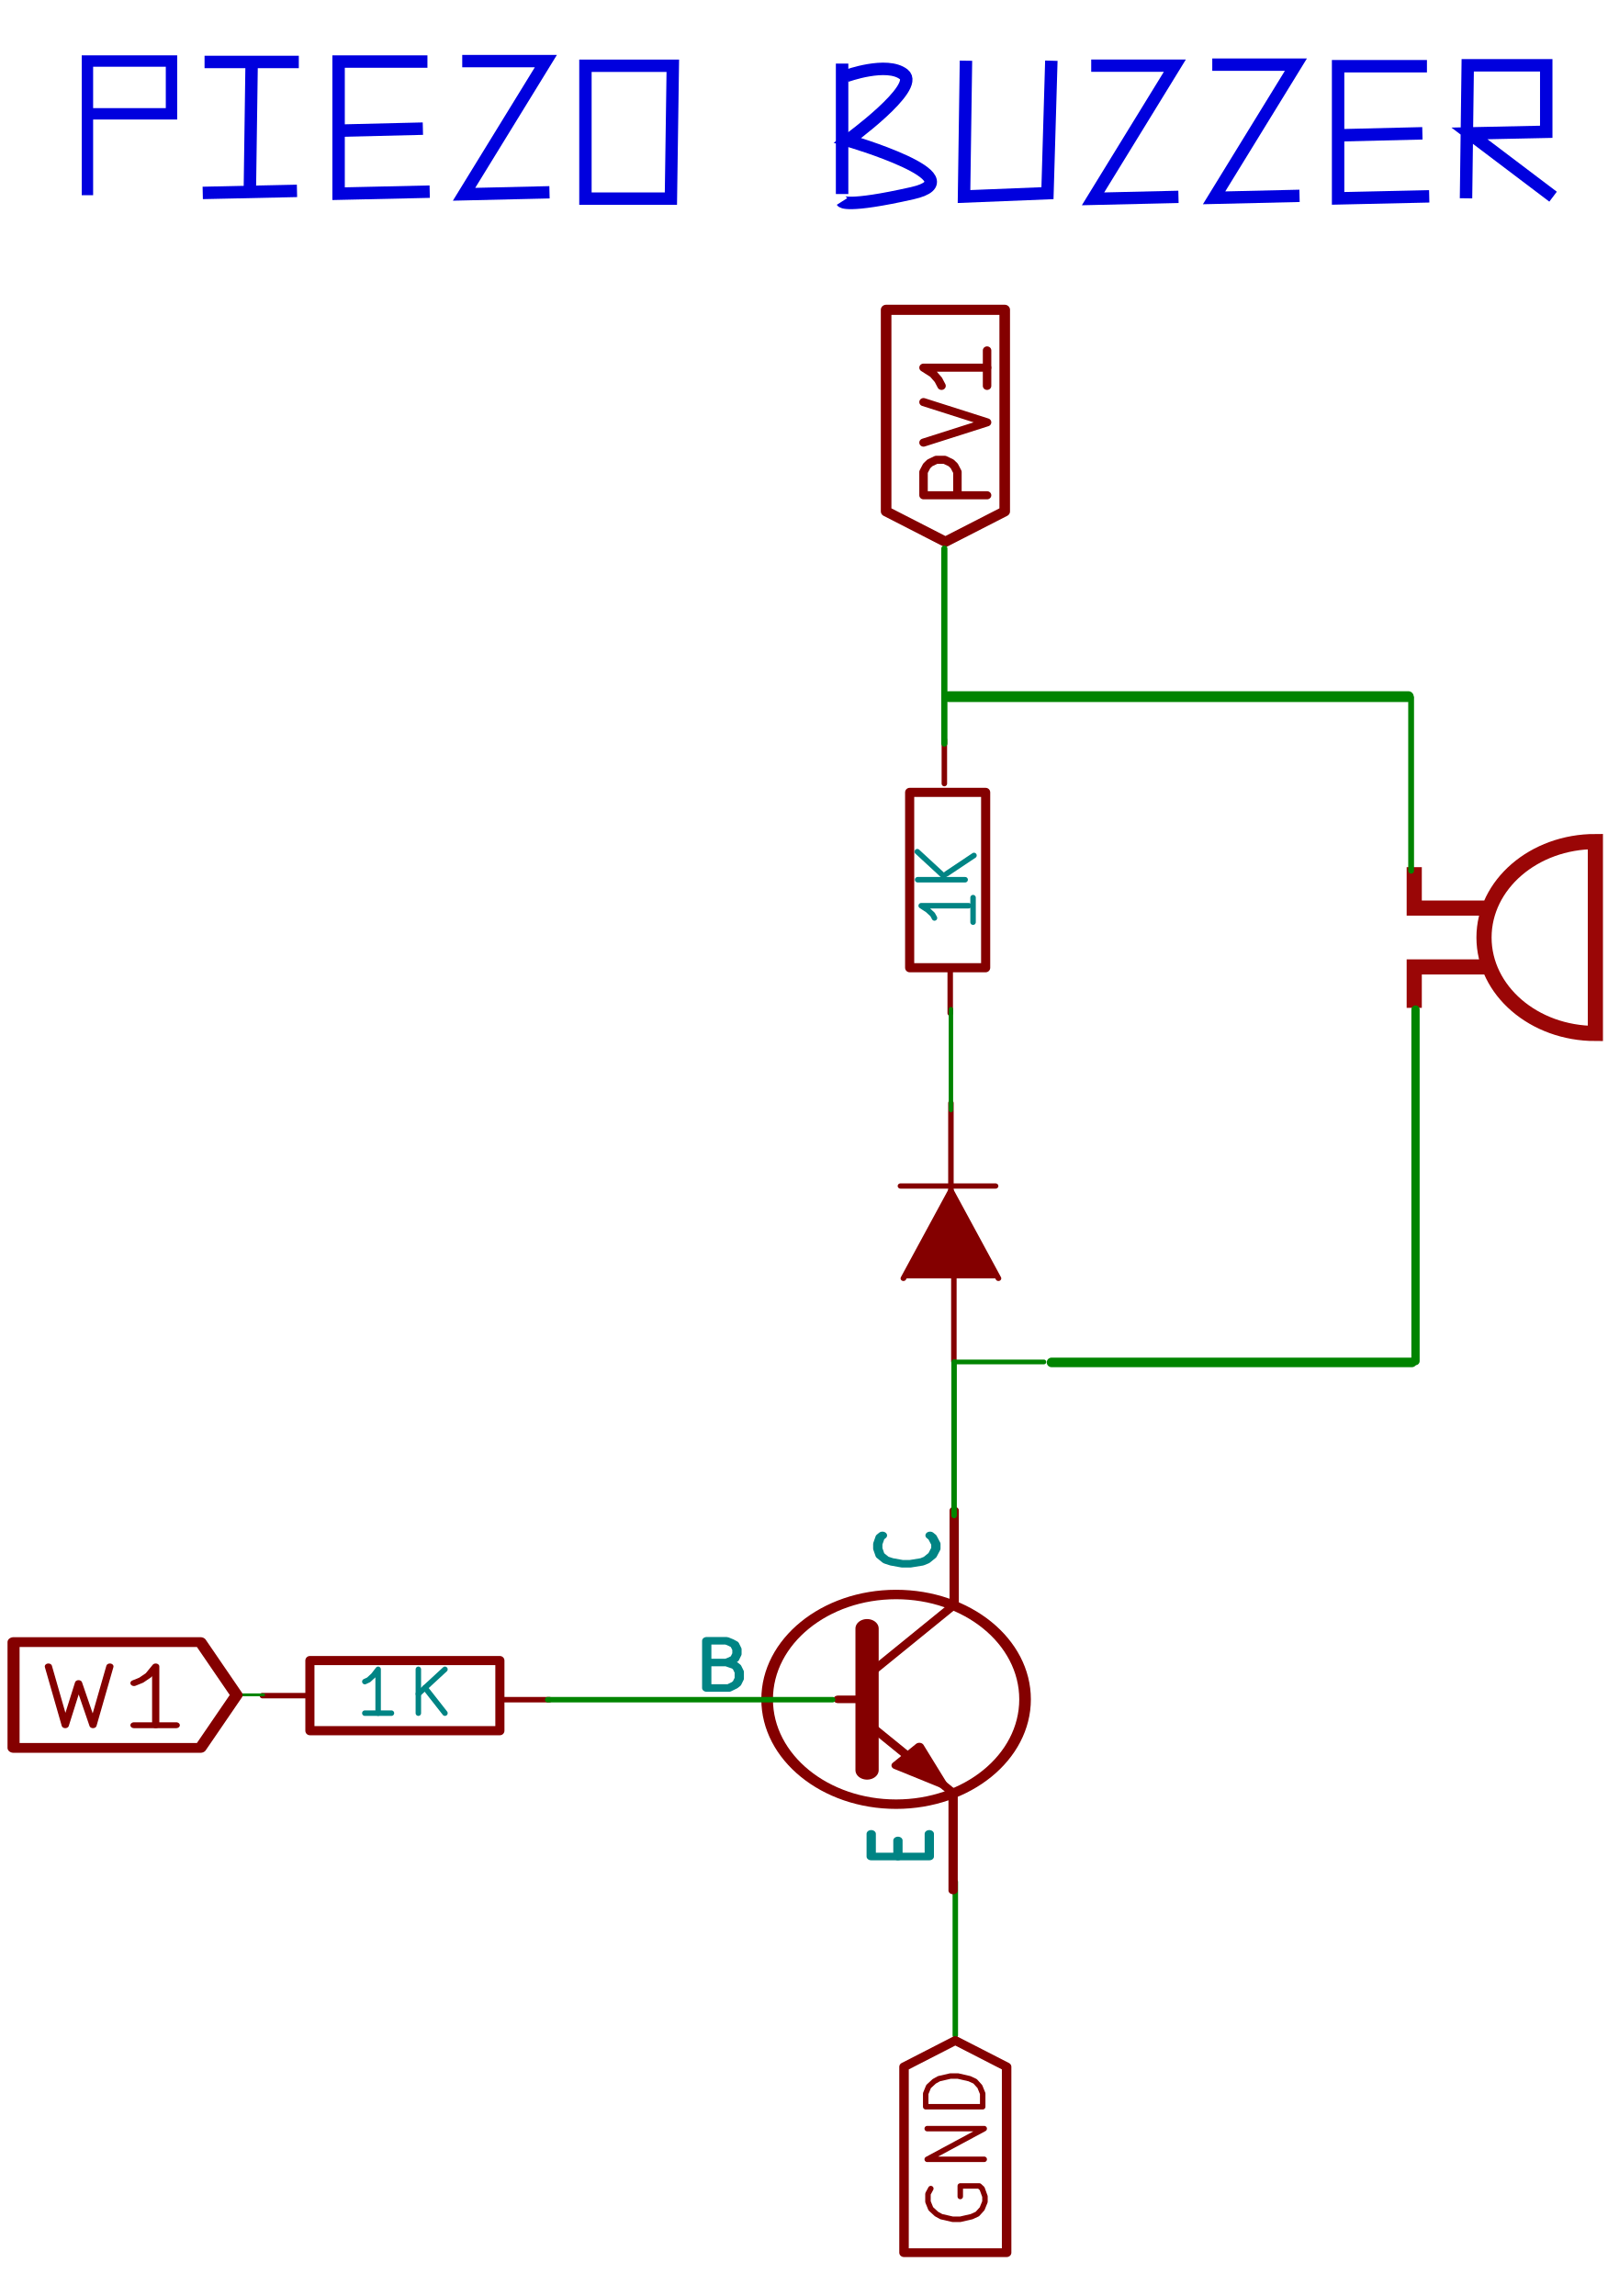
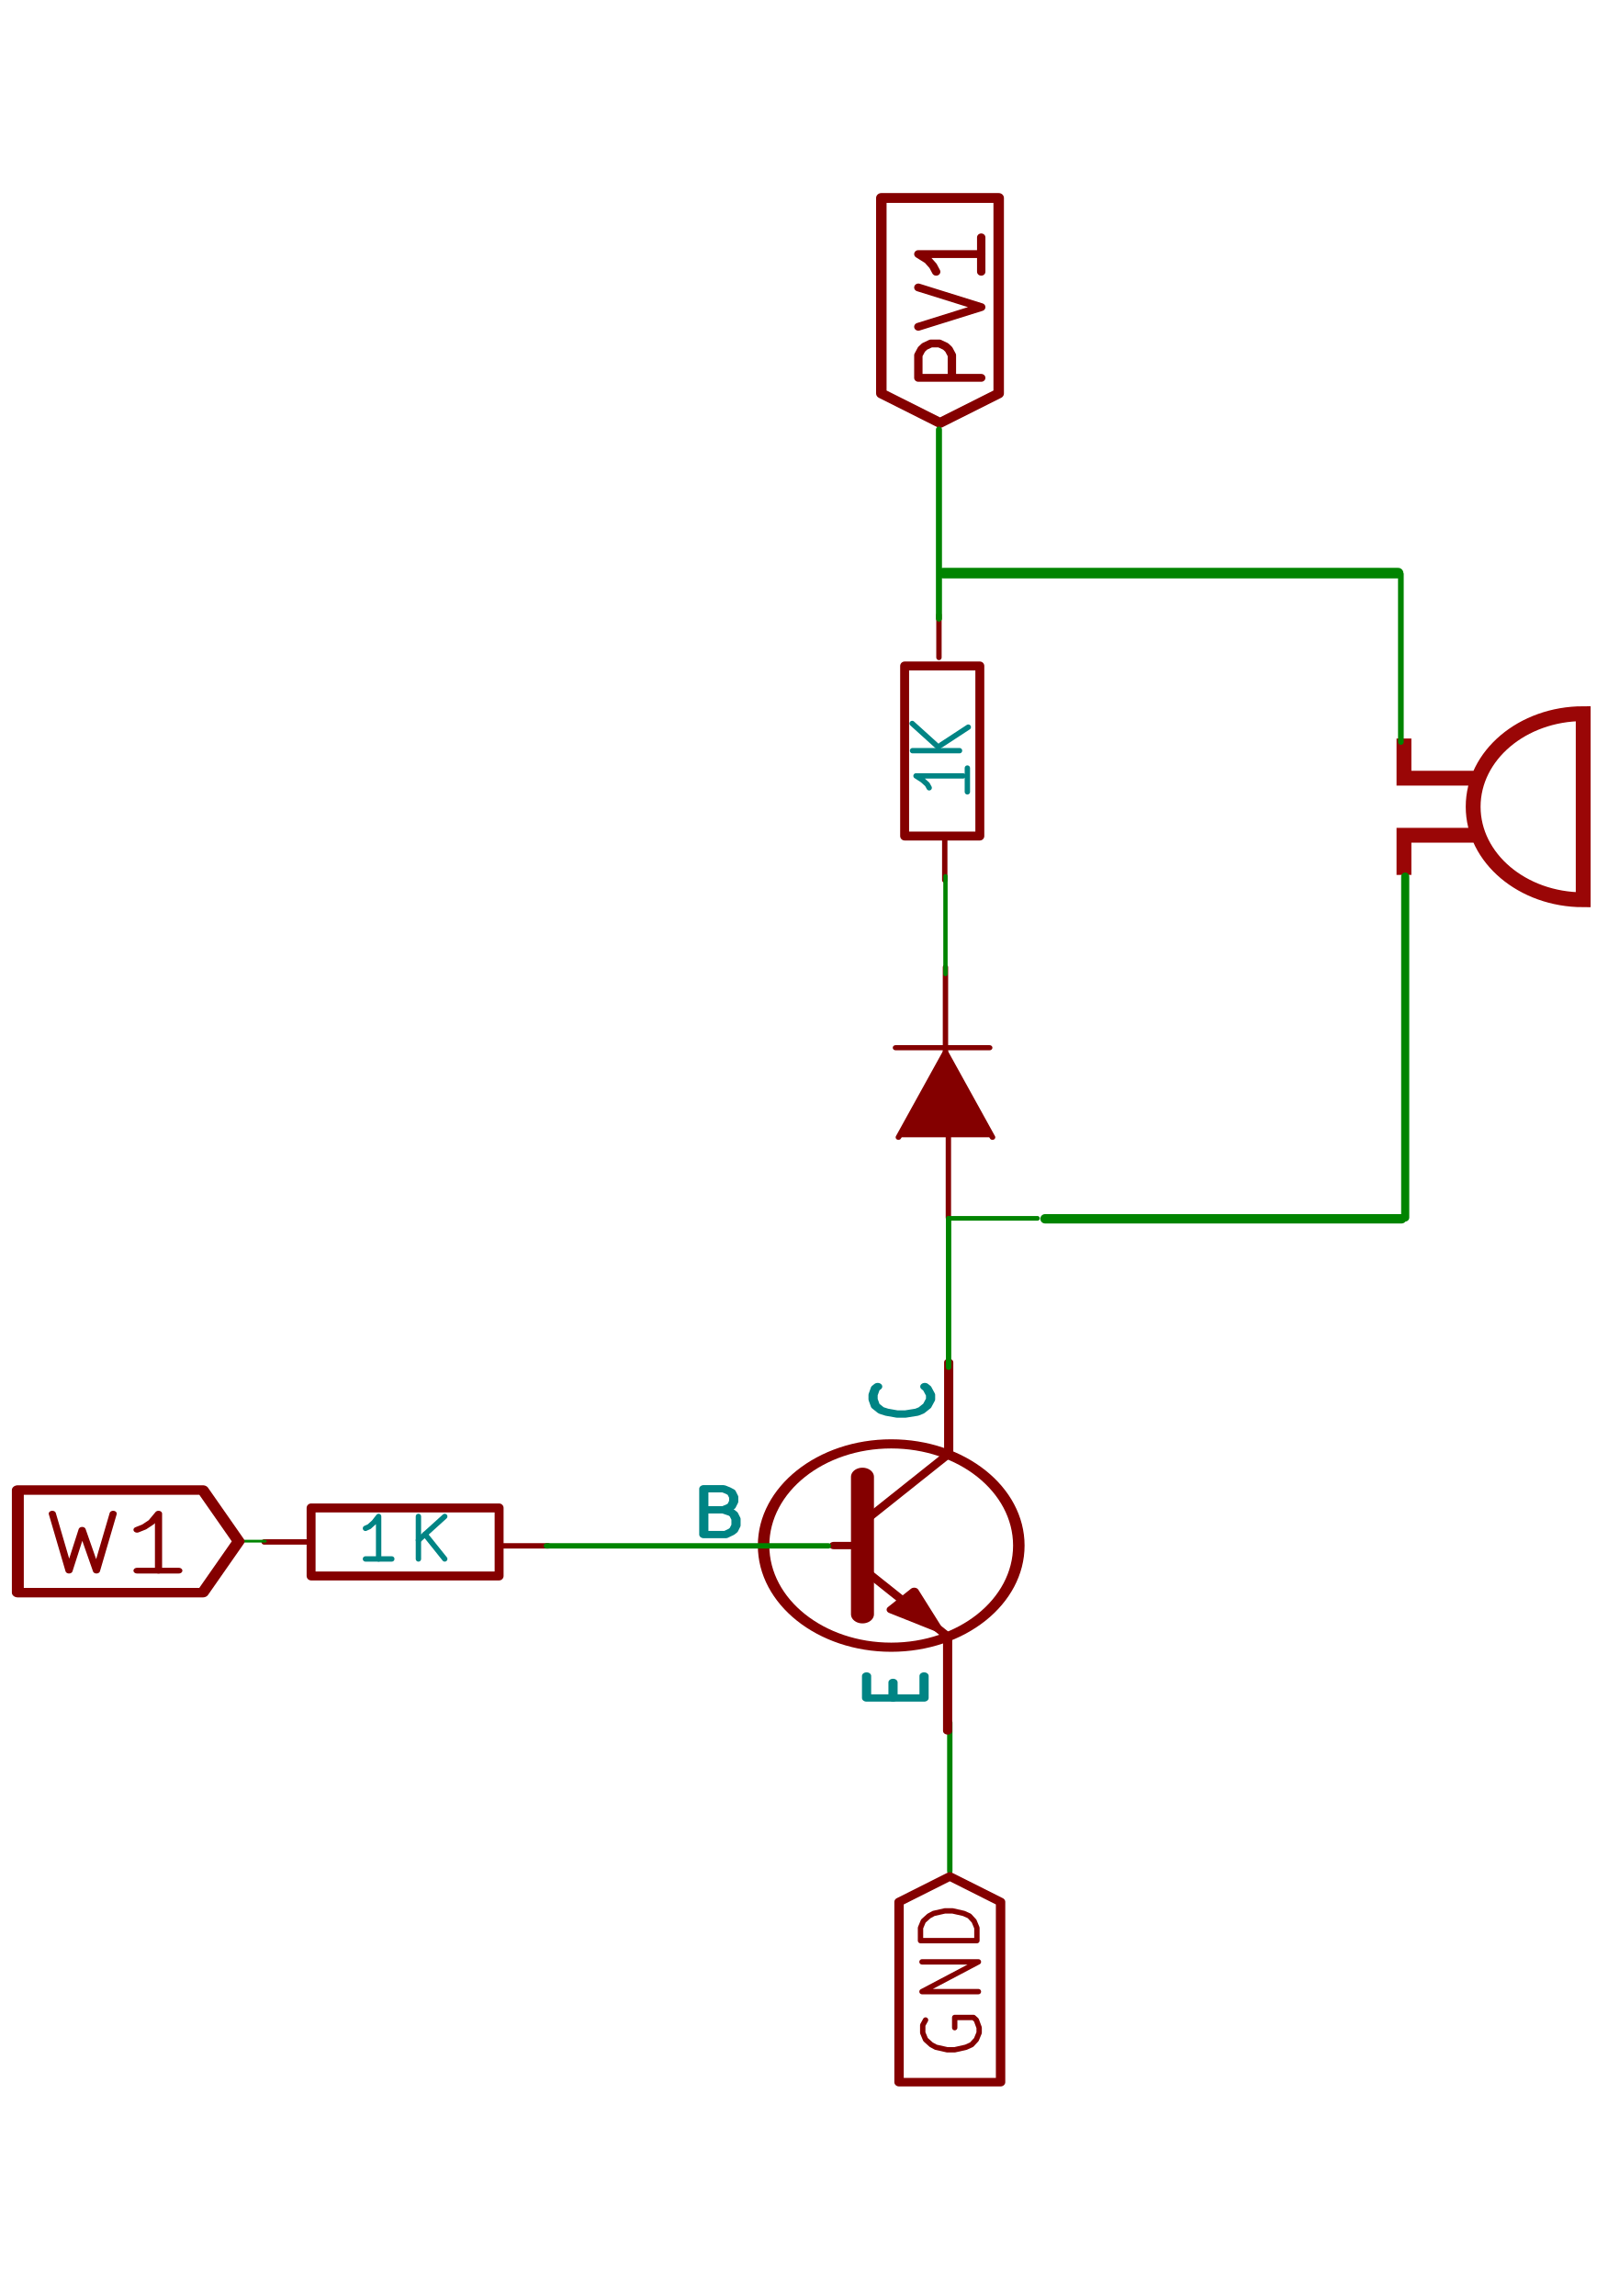
<svg xmlns="http://www.w3.org/2000/svg" version="1.1" width="2.278cm" height="3.254cm" viewBox="0 0 8970.424 12811.851" id="svg2">
  <defs id="defs1076" />
-   <polyline style="fill:#840000;fill-opacity:0;stroke:#840000;stroke-width:60;stroke-linecap:round;stroke-linejoin:round;stroke-opacity:1" id="polyline662-4" points="25250,15750 25250,14750 " transform="matrix(0,-0.4892488,0.5302039,0,-2794.413,18971.584)" />
-   <polyline id="polyline666-0" points="24250,15750 25250,15250 24250,14750 " style="fill:#840000;fill-opacity:1;fill-rule:evenodd;stroke:#840000;stroke-width:60;stroke-linecap:round;stroke-linejoin:round;stroke-opacity:1" transform="matrix(0,-0.4892488,0.5302039,0,-2778.202,18997.826)" />
-   <path style="fill:#840000;fill-opacity:0;stroke:#840000;stroke-width:30.559;stroke-linecap:round;stroke-linejoin:round;stroke-opacity:1" id="path670-0" d="M 5323.902,7596.271 V 7107.023" />
-   <path style="fill:#840000;fill-opacity:0;stroke:#840000;stroke-width:30.559;stroke-linecap:round;stroke-linejoin:round;stroke-opacity:1" id="path672-8" d="m 5307.402,6155.035 v 489.249" />
-   <rect style="fill:#840000;fill-opacity:0;stroke:#840000;stroke-width:50.931;stroke-linecap:round;stroke-linejoin:round;stroke-opacity:1" id="rect528-9" rx="0" height="391.399" width="1060.407" y="9266.475" x="1729.609" />
-   <path style="fill:#840000;fill-opacity:0;stroke:#840000;stroke-width:30.559;stroke-linecap:round;stroke-linejoin:round;stroke-opacity:1" id="path534-2" d="M 1729.61,9462.178 H 1464.508" />
-   <path style="fill:#008484;fill-opacity:0;stroke:#008484;stroke-width:30.559;stroke-linecap:round;stroke-linejoin:round;stroke-opacity:1" id="path538-1" d="M 2184.701,9560.023 H 2036.243" />
-   <path style="fill:#008484;fill-opacity:0;stroke:#008484;stroke-width:30.559;stroke-linecap:round;stroke-linejoin:round;stroke-opacity:1" id="path540-3" d="m 2110.473,9560.023 v -244.614 l -26.51,34.24 -26.511,24.463 -21.209,9.792" />
-   <path style="fill:#008484;fill-opacity:0;stroke:#008484;stroke-width:30.559;stroke-linecap:round;stroke-linejoin:round;stroke-opacity:1" id="path544-9" d="M 2334.925,9560.023 V 9315.409" />
-   <path style="fill:#008484;fill-opacity:0;stroke:#008484;stroke-width:30.559;stroke-linecap:round;stroke-linejoin:round;stroke-opacity:1" id="path546-1" d="m 2483.381,9560.023 -111.342,-141.873" />
-   <path style="fill:#008484;fill-opacity:0;stroke:#008484;stroke-width:30.559;stroke-linecap:round;stroke-linejoin:round;stroke-opacity:1" id="path548-1" d="m 2483.381,9315.409 -148.456,136.982" />
-   <path style="fill:#840000;fill-opacity:0;stroke:#840000;stroke-width:30.559;stroke-linecap:round;stroke-linejoin:round;stroke-opacity:1" id="path534-2-3" d="M 3067.131,9484.753 H 2802.029" />
-   <rect style="fill:#840000;fill-opacity:0;stroke:#840000;stroke-width:50.931;stroke-linecap:round;stroke-linejoin:round;stroke-opacity:1" id="rect528-9-4" rx="0" height="424.163" width="978.498" y="5077.08" x="-5399.775" transform="rotate(-90)" />
-   <path style="fill:#008484;fill-opacity:0;stroke:#008484;stroke-width:30.559;stroke-linecap:round;stroke-linejoin:round;stroke-opacity:1" id="path538-1-9" d="m 5430.958,5008.622 v 136.99" />
-   <path style="fill:#008484;fill-opacity:0;stroke:#008484;stroke-width:30.559;stroke-linecap:round;stroke-linejoin:round;stroke-opacity:1" id="path540-3-8" d="m 5406.495,5053.766 h -265.099 l 37.114,24.463 26.51,24.463 10.602,19.569" />
-   <path style="fill:#008484;fill-opacity:0;stroke:#008484;stroke-width:30.559;stroke-linecap:round;stroke-linejoin:round;stroke-opacity:1" id="path544-9-2" d="M 5386.748,4908.637 H 5121.648" />
-   <path style="fill:#008484;fill-opacity:0;stroke:#008484;stroke-width:30.559;stroke-linecap:round;stroke-linejoin:round;stroke-opacity:1" id="path546-1-8" d="M 5436.093,4773.202 5282.334,4875.943" />
-   <path style="fill:#008484;fill-opacity:0;stroke:#008484;stroke-width:30.559;stroke-linecap:round;stroke-linejoin:round;stroke-opacity:1" id="path548-1-4" d="m 5119.657,4752.117 148.456,136.989" />
-   <path style="fill:#840000;fill-opacity:0;stroke:#840000;stroke-width:30.559;stroke-linecap:round;stroke-linejoin:round;stroke-opacity:1" id="path534-2-3-8" d="m 5303.455,5408.96 v 244.626" />
-   <path style="fill:#840000;fill-opacity:0;stroke:#840000;stroke-width:30.559;stroke-linecap:round;stroke-linejoin:round;stroke-opacity:1" id="path534-2-3-8-9" d="m 5270.708,4127.474 v 244.625" />
-   <g style="fill:#840000;fill-opacity:0;stroke:#840000;stroke-width:100;stroke-linecap:round;stroke-linejoin:round;stroke-opacity:1" id="g4323" transform="matrix(0.6484275,0,0,0.5271009,-7967.109,-268.4756)">
+   <polyline style="fill:#840000;fill-opacity:0;stroke:#840000;stroke-width:60;stroke-linecap:round;stroke-linejoin:round;stroke-opacity:1" id="polyline662-4" points="25250,15750 25250,14750 " transform="matrix(0,-0.4744718,0.5246887,0,-2740.639,17826.678)" />
+   <polyline id="polyline666-0" points="24250,15750 25250,15250 24250,14750 " style="fill:#840000;fill-opacity:1;fill-rule:evenodd;stroke:#840000;stroke-width:60;stroke-linecap:round;stroke-linejoin:round;stroke-opacity:1" transform="matrix(0,-0.4744718,0.5246887,0,-2724.596,17852.132)" />
+   <path style="fill:#840000;fill-opacity:0;stroke:#840000;stroke-width:29.937;stroke-linecap:round;stroke-linejoin:round;stroke-opacity:1" id="path670-0" d="m 5293.228,6794.94 0,-474.471" />
+   <path style="fill:#840000;fill-opacity:0;stroke:#840000;stroke-width:29.937;stroke-linecap:round;stroke-linejoin:round;stroke-opacity:1" id="path672-8" d="m 5276.901,5397.234 0,474.472" />
+   <rect style="fill:#840000;fill-opacity:0;stroke:#840000;stroke-width:49.895;stroke-linecap:round;stroke-linejoin:round;stroke-opacity:1" id="rect528-9" rx="0" height="379.578" width="1049.376" y="8414.693" x="1736.324" />
+   <path style="fill:#840000;fill-opacity:0;stroke:#840000;stroke-width:29.937;stroke-linecap:round;stroke-linejoin:round;stroke-opacity:1" id="path534-2" d="m 1736.325,8604.49 -262.345,0" />
+   <path style="fill:#008484;fill-opacity:0;stroke:#008484;stroke-width:29.937;stroke-linecap:round;stroke-linejoin:round;stroke-opacity:1" id="path538-1" d="m 2186.682,8699.38 -146.913,0" />
+   <path style="fill:#008484;fill-opacity:0;stroke:#008484;stroke-width:29.937;stroke-linecap:round;stroke-linejoin:round;stroke-opacity:1" id="path540-3" d="m 2113.226,8699.38 0,-237.226 -26.235,33.206 -26.235,23.724 -20.988,9.496" />
+   <path style="fill:#008484;fill-opacity:0;stroke:#008484;stroke-width:29.937;stroke-linecap:round;stroke-linejoin:round;stroke-opacity:1" id="path544-9" d="m 2335.343,8699.38 0,-237.226" />
+   <path style="fill:#008484;fill-opacity:0;stroke:#008484;stroke-width:29.937;stroke-linecap:round;stroke-linejoin:round;stroke-opacity:1" id="path546-1" d="m 2482.255,8699.38 -110.184,-137.588" />
+   <path style="fill:#008484;fill-opacity:0;stroke:#008484;stroke-width:29.937;stroke-linecap:round;stroke-linejoin:round;stroke-opacity:1" id="path548-1" d="m 2482.255,8462.154 -146.912,132.845" />
+   <path style="fill:#840000;fill-opacity:0;stroke:#840000;stroke-width:29.937;stroke-linecap:round;stroke-linejoin:round;stroke-opacity:1" id="path534-2-3" d="m 3059.933,8626.383 -262.344,0" />
+   <rect style="fill:#840000;fill-opacity:0;stroke:#840000;stroke-width:49.895;stroke-linecap:round;stroke-linejoin:round;stroke-opacity:1" id="rect528-9-4" rx="0" height="419.75" width="948.944" y="5048.976" x="-4664.786" transform="matrix(0,-1,1,0,0,0)" />
+   <path style="fill:#008484;fill-opacity:0;stroke:#008484;stroke-width:29.937;stroke-linecap:round;stroke-linejoin:round;stroke-opacity:1" id="path538-1-9" d="m 5399.171,4285.446 0,132.852" />
+   <path style="fill:#008484;fill-opacity:0;stroke:#008484;stroke-width:29.937;stroke-linecap:round;stroke-linejoin:round;stroke-opacity:1" id="path540-3-8" d="m 5374.962,4329.227 -262.342,0 36.729,23.724 26.234,23.724 10.493,18.978" />
+   <path style="fill:#008484;fill-opacity:0;stroke:#008484;stroke-width:29.937;stroke-linecap:round;stroke-linejoin:round;stroke-opacity:1" id="path544-9-2" d="m 5355.421,4188.482 -262.343,0" />
+   <path style="fill:#008484;fill-opacity:0;stroke:#008484;stroke-width:29.937;stroke-linecap:round;stroke-linejoin:round;stroke-opacity:1" id="path546-1-8" d="m 5404.252,4057.137 -152.159,99.637" />
+   <path style="fill:#008484;fill-opacity:0;stroke:#008484;stroke-width:29.937;stroke-linecap:round;stroke-linejoin:round;stroke-opacity:1" id="path548-1-4" d="m 5091.107,4036.689 146.912,132.851" />
+   <path style="fill:#840000;fill-opacity:0;stroke:#840000;stroke-width:29.937;stroke-linecap:round;stroke-linejoin:round;stroke-opacity:1" id="path534-2-3-8" d="m 5272.994,4673.694 0,237.237" />
+   <path style="fill:#840000;fill-opacity:0;stroke:#840000;stroke-width:29.937;stroke-linecap:round;stroke-linejoin:round;stroke-opacity:1" id="path534-2-3-8-9" d="m 5240.588,3430.912 0,237.237" />
+   <g style="fill:#840000;fill-opacity:0;stroke:#840000;stroke-width:100;stroke-linecap:round;stroke-linejoin:round;stroke-opacity:1" id="g4323" transform="matrix(0.6416825,0,0,0.5111807,-7859.527,-832.265)">
    <circle cx="20000" cy="18500" r="1110" id="circle4321" />
  </g>
-   <g style="fill:#840000;fill-opacity:0;stroke:#840000;stroke-width:80;stroke-linecap:round;stroke-linejoin:round;stroke-opacity:1" id="g4331" transform="matrix(0.6484275,0,0,0.5271009,-7967.109,-268.4756)">
+   <g style="fill:#840000;fill-opacity:0;stroke:#840000;stroke-width:80;stroke-linecap:round;stroke-linejoin:round;stroke-opacity:1" id="g4331" transform="matrix(0.6416825,0,0,0.5111807,-7859.527,-832.265)">
    <polyline fill="none;" points="19500,18500 19750,18500 " id="polyline4325" />
    <polyline fill="none;" points="19750,18250 20500,17500 " id="polyline4327" />
    <polyline fill="none;" points="19750,18750 20500,19500 20500,19500 " id="polyline4329" />
  </g>
-   <g style="fill:#840000;fill-opacity:0;stroke:#840000;stroke-width:200;stroke-linecap:round;stroke-linejoin:round;stroke-opacity:1" id="g4335" transform="matrix(0.6484275,0,0,0.5271009,-7967.109,-268.4756)">
+   <g style="fill:#840000;fill-opacity:0;stroke:#840000;stroke-width:200;stroke-linecap:round;stroke-linejoin:round;stroke-opacity:1" id="g4335" transform="matrix(0.6416825,0,0,0.5111807,-7859.527,-832.265)">
    <polyline fill="none;" points="19750,17750 19750,19250 19750,19250 " id="polyline4333" />
  </g>
-   <g style="fill:#840000;fill-opacity:1;stroke:#840000;stroke-width:80;stroke-linecap:round;stroke-linejoin:round;stroke-opacity:1" id="g4339" transform="matrix(0.6484275,0,0,0.5271009,-7967.109,-268.4756)">
+   <g style="fill:#840000;fill-opacity:1;stroke:#840000;stroke-width:80;stroke-linecap:round;stroke-linejoin:round;stroke-opacity:1" id="g4339" transform="matrix(0.6416825,0,0,0.5111807,-7859.527,-832.265)">
    <polyline style="fill-rule:evenodd" points="20000,19200 20200,19000 20400,19400 20000,19200 20000,19200 " id="polyline4337" />
  </g>
-   <g style="fill:#840000;fill-opacity:0;stroke:#840000;stroke-width:80;stroke-linecap:round;stroke-linejoin:round;stroke-opacity:1" id="g4343" transform="matrix(0.6484275,0,0,0.5271009,-7967.109,-268.4756)">
-     <path d="M 20500,17500 V 16500" id="path4341" />
+   <g style="fill:#840000;fill-opacity:0;stroke:#840000;stroke-width:80;stroke-linecap:round;stroke-linejoin:round;stroke-opacity:1" id="g4343" transform="matrix(0.6416825,0,0,0.5111807,-7859.527,-832.265)">
+     <path d="m 20500,17500 0,-1000" id="path4341" />
  </g>
-   <g style="fill:#008484;fill-opacity:0;stroke:#008484;stroke-width:80;stroke-linecap:round;stroke-linejoin:round;stroke-opacity:1" id="g4347" transform="matrix(0.6484275,0,0,0.5271009,-7991.569,-313.6211)">
-     <path d="m 20330,16850 20,20 30,70 v 50 l -30,70 -50,50 -40,20 -100,20 h -70 l -90,-20 -50,-20 -50,-50 -20,-70 v -50 l 20,-70 20,-20" id="path4345" />
+   <g style="fill:#008484;fill-opacity:0;stroke:#008484;stroke-width:80;stroke-linecap:round;stroke-linejoin:round;stroke-opacity:1" id="g4347" transform="matrix(0.6416825,0,0,0.5111807,-7883.732,-876.0469)">
+     <path d="m 20330,16850 20,20 30,70 0,50 -30,70 -50,50 -40,20 -100,20 -70,0 -90,-20 -50,-20 -50,-50 -20,-70 0,-50 20,-70 20,-20" id="path4345" />
  </g>
-   <g style="fill:#008484;fill-opacity:0;stroke:#008484;stroke-width:80;stroke-linecap:round;stroke-linejoin:round;stroke-opacity:1" id="g4359" transform="matrix(0.6484275,0,0,0.5271009,-7967.109,-268.4756)">
-     <path d="m 18540,18110 70,30 20,20 20,50 v 70 l -20,50 -20,20 -50,30 h -190 v -500 h 170 l 40,20 30,20 20,50 v 50 l -20,50 -30,20 -40,20 h -170" id="path4357" />
+   <g style="fill:#008484;fill-opacity:0;stroke:#008484;stroke-width:80;stroke-linecap:round;stroke-linejoin:round;stroke-opacity:1" id="g4359" transform="matrix(0.6416825,0,0,0.5111807,-7859.527,-832.265)">
+     <path d="m 18540,18110 70,30 20,20 20,50 0,70 -20,50 -20,20 -50,30 -190,0 0,-500 170,0 40,20 30,20 20,50 0,50 -20,50 -30,20 -40,20 -170,0" id="path4357" />
  </g>
-   <g style="fill:#008484;fill-opacity:0;stroke:#008484;stroke-width:80;stroke-linecap:round;stroke-linejoin:round;stroke-opacity:1" id="g4371" transform="matrix(0.6484275,0,0,0.5271009,-8028.242,-234.617)">
-     <path d="m 20110,20100 v -170" id="path4367" />
-     <path d="m 20380,19860 v 240 h -500 v -240" id="path4369" />
+   <g style="fill:#008484;fill-opacity:0;stroke:#008484;stroke-width:80;stroke-linecap:round;stroke-linejoin:round;stroke-opacity:1" id="g4371" transform="matrix(0.6416825,0,0,0.5111807,-7920.024,-799.4289)">
+     <path d="m 20110,20100 0,-170" id="path4367" />
+     <path d="m 20380,19860 0,240 -500,0 0,-240" id="path4369" />
  </g>
-   <path style="fill:#008400;fill-opacity:0;stroke:#008400;stroke-width:30.559;stroke-linecap:round;stroke-linejoin:round;stroke-opacity:1" id="path806-1" d="M 3056.601,9484.753 H 4647.214" />
-   <path style="fill:#008400;fill-opacity:0;stroke:#008400;stroke-width:30.559;stroke-linecap:round;stroke-linejoin:round;stroke-opacity:1" id="path788-9" d="m 5325.074,7600.73 v 856.181" />
-   <path style="fill:#008400;fill-opacity:0;stroke:#008400;stroke-width:24.781;stroke-linecap:round;stroke-linejoin:round;stroke-opacity:1" id="path788-5" d="m 5307.402,5631.112 v 563.015" />
-   <path style="fill:#008400;fill-opacity:0;stroke:#008400;stroke-width:30.559;stroke-linecap:round;stroke-linejoin:round;stroke-opacity:1" id="path788-55" d="m 5331.864,10501.294 v 856.203" />
-   <path style="fill:#840000;fill-opacity:0;stroke:#840000;stroke-width:30.559;stroke-linecap:round;stroke-linejoin:round;stroke-opacity:1" id="path594-7" d="m 5195.173,12213.349 -15.906,29.363 v 44.041 l 15.906,39.148 31.811,29.351 26.511,14.684 63.624,14.678 h 42.416 l 63.626,-14.678 31.811,-14.684 26.51,-29.351 15.908,-39.148 v -29.37 l -15.908,-44.034 -15.905,-14.662 h -106.042 v 58.696" />
-   <path style="fill:#840000;fill-opacity:0;stroke:#840000;stroke-width:30.559;stroke-linecap:round;stroke-linejoin:round;stroke-opacity:1" id="path596-1" d="m 5493.224,12049.973 h -318.121 l 318.121,-171.257 h -318.121" />
-   <path style="fill:#840000;fill-opacity:0;stroke:#840000;stroke-width:30.559;stroke-linecap:round;stroke-linejoin:round;stroke-opacity:1" id="path598-2" d="m 5484.782,11756.501 h -318.121 v -73.364 l 15.906,-39.142 31.811,-29.359 26.51,-14.676 63.626,-14.686 h 42.417 l 63.623,14.686 31.813,14.676 26.51,29.359 15.904,39.142 v 73.364" />
-   <polyline style="fill:#840000;fill-opacity:0;stroke:#840000;stroke-width:100;stroke-linecap:round;stroke-linejoin:round;stroke-opacity:1" id="polyline602-1" points="23000,20000 22700,19460 20580,19460 20580,20000 20580,20540 22700,20540 23000,20000 " transform="matrix(0,-0.4892488,0.5302039,0,-5272.141,22639.748)" />
-   <g style="fill:#840000;fill-opacity:0;stroke:#840000;stroke-width:80;stroke-linecap:round;stroke-linejoin:round;stroke-opacity:1" id="g4343-5" transform="matrix(0.6484276,0,0,0.5271011,-7973.134,1325.362)">
-     <path d="M 20500,17500 V 16500" id="path4341-5" />
+   <path style="fill:#008400;fill-opacity:0;stroke:#008400;stroke-width:29.937;stroke-linecap:round;stroke-linejoin:round;stroke-opacity:1" id="path806-1" d="m 3049.513,8626.383 1574.067,0" />
+   <path style="fill:#008400;fill-opacity:0;stroke:#008400;stroke-width:29.937;stroke-linecap:round;stroke-linejoin:round;stroke-opacity:1" id="path788-9" d="m 5294.387,6799.264 0,830.322" />
+   <path style="fill:#008400;fill-opacity:0;stroke:#008400;stroke-width:24.276;stroke-linecap:round;stroke-linejoin:round;stroke-opacity:1" id="path788-5" d="m 5276.901,4889.135 0,546.011" />
+   <path style="fill:#008400;fill-opacity:0;stroke:#008400;stroke-width:29.937;stroke-linecap:round;stroke-linejoin:round;stroke-opacity:1" id="path788-55" d="m 5301.109,9612.221 0,830.344" />
+   <path style="fill:#840000;fill-opacity:0;stroke:#840000;stroke-width:29.937;stroke-linecap:round;stroke-linejoin:round;stroke-opacity:1" id="path594-7" d="m 5165.839,11272.564 -15.742,28.475 0,42.71 15.742,37.964 31.479,28.464 26.235,14.24 62.962,14.241 41.975,0 62.965,-14.241 31.479,-14.24 26.234,-28.464 15.743,-37.964 0,-28.483 -15.743,-42.702 -15.738,-14.219 -104.939,0 0,56.921" />
+   <path style="fill:#840000;fill-opacity:0;stroke:#840000;stroke-width:29.937;stroke-linecap:round;stroke-linejoin:round;stroke-opacity:1" id="path596-1" d="m 5460.789,11114.129 -314.812,0 314.812,-166.094 -314.812,0" />
+   <path style="fill:#840000;fill-opacity:0;stroke:#840000;stroke-width:29.937;stroke-linecap:round;stroke-linejoin:round;stroke-opacity:1" id="path598-2" d="m 5452.434,10829.517 -314.811,0 0,-71.146 15.741,-37.958 31.481,-28.472 26.235,-14.232 62.963,-14.241 41.975,0 62.962,14.241 31.483,14.232 26.234,28.472 15.738,37.958 0,71.146" />
+   <polyline style="fill:#840000;fill-opacity:0;stroke:#840000;stroke-width:100;stroke-linecap:round;stroke-linejoin:round;stroke-opacity:1" id="polyline602-1" points="23000,20000 22700,19460 20580,19460 20580,20000 20580,20540 22700,20540 23000,20000 " transform="matrix(0,-0.4744718,0.5246887,0,-5192.592,21384.053)" />
+   <g style="fill:#840000;fill-opacity:0;stroke:#840000;stroke-width:80;stroke-linecap:round;stroke-linejoin:round;stroke-opacity:1" id="g4343-5" transform="matrix(0.6416825,0,0,0.5111809,-7865.489,713.4333)">
+     <path d="m 20500,17500 0,-1000" id="path4341-5" />
  </g>
-   <g style="fill:#840000;fill-opacity:0;stroke:#840000;stroke-width:80;stroke-linecap:round;stroke-linejoin:round;stroke-opacity:1" id="g4405" transform="matrix(0,-0.5653061,0.5909864,0,-1151.299,14645.867)">
-     <path d="m 21020,11270 v -600 h 230 l 60,30 30,30 30,60 v 80 l -30,60 -30,30 -60,30 h -230" id="path4397" />
+   <g style="fill:#840000;fill-opacity:0;stroke:#840000;stroke-width:80;stroke-linecap:round;stroke-linejoin:round;stroke-opacity:1" id="g4405" transform="matrix(0,-0.5482319,0.5848388,0,-1114.616,13631.62)">
+     <path d="m 21020,11270 0,-600 230,0 60,30 30,30 30,60 0,80 -30,60 -30,30 -60,30 -230,0" id="path4397" />
    <path d="m 21540,10670 200,600 200,-600" id="path4399" />
-     <path d="m 22450,11270 h -350" id="path4401" />
-     <path d="m 22280,11270 v -600 l -60,90 -60,50 -60,30" id="path4403" />
+     <path d="m 22450,11270 -350,0" id="path4401" />
+     <path d="m 22280,11270 0,-600 -60,90 -60,50 -60,30" id="path4403" />
  </g>
-   <g style="fill:#840000;fill-opacity:0;stroke:#840000;stroke-width:100;stroke-linecap:round;stroke-linejoin:round;stroke-opacity:1" id="g4409" transform="matrix(0,-0.5653061,0.5909864,0,-1224.166,14611.348)">
+   <g style="fill:#840000;fill-opacity:0;stroke:#840000;stroke-width:100;stroke-linecap:round;stroke-linejoin:round;stroke-opacity:1" id="g4409" transform="matrix(0,-0.5482319,0.5848388,0,-1186.726,13598.141)">
    <polyline fill="none;" points="20500,11000 20800,11560 22790,11560 22790,11000 22790,10440 20800,10440 20500,11000 " id="polyline4407" />
  </g>
-   <path style="fill:#008400;fill-opacity:0;stroke:#008400;stroke-width:34.447;stroke-linecap:round;stroke-linejoin:round;stroke-opacity:1" id="path788-5-0" d="M 5270.709,3060.763 V 4148.676" />
-   <path style="fill:none;stroke:#980000;stroke-width:84.61;stroke-opacity:0.975" d="m 8904.274,4695.727 a 621.511,535.462 0 0 0 0,1070.925 z m -1010.983,142.789 v 228.465 h 430.915 m 0,328.415 h -430.915 v 228.465" id="path2" />
-   <path style="fill:#008400;fill-opacity:0;stroke:#008400;stroke-width:26.525;stroke-linecap:round;stroke-linejoin:round;stroke-opacity:1" id="path832-6" d="M 5826.203,7599.945 H 5326.857" />
-   <path style="fill:#008400;fill-opacity:0;stroke:#008400;stroke-width:46.258;stroke-linecap:round;stroke-linejoin:round;stroke-opacity:1" id="path788-9-7" d="M 7900.385,5633.158 V 7594.974" />
-   <path style="fill:#008400;fill-opacity:0;stroke:#008400;stroke-width:53.238;stroke-linecap:round;stroke-linejoin:round;stroke-opacity:1" id="path832-6-1" d="M 7880.411,7602.525 H 5868.9" />
-   <path style="fill:#008400;fill-opacity:0;stroke:#008400;stroke-width:32.433;stroke-linecap:round;stroke-linejoin:round;stroke-opacity:1" id="path788-9-7-7" d="m 7875.923,3894.098 v 964.408" />
-   <path style="fill:#008400;fill-opacity:0;stroke:#008400;stroke-width:60.127;stroke-linecap:round;stroke-linejoin:round;stroke-opacity:1" id="path832-6-1-5" d="M 7860.354,3886.814 H 5294.589" />
-   <path style="fill:#008400;fill-opacity:0;stroke:#008400;stroke-width:15.598;stroke-linecap:round;stroke-linejoin:round;stroke-opacity:1" id="path832-6-1-4" d="M 1471.64,9457.769 H 1353.727" />
-   <g style="fill:#840000;fill-opacity:0;stroke:#840000;stroke-width:60;stroke-linecap:round;stroke-linejoin:round;stroke-opacity:1" id="g2840" transform="matrix(0.6730324,0,0,0.5467986,-56076.207,-5420.564)">
+   <path style="fill:#008400;fill-opacity:0;stroke:#008400;stroke-width:33.746;stroke-linecap:round;stroke-linejoin:round;stroke-opacity:1" id="path788-5-0" d="m 5240.589,2396.419 0,1055.054" />
+   <path style="fill:none;stroke:#980000;stroke-width:82.888;stroke-opacity:0.975" d="m 8836.357,3982.002 a 615.046,519.29 0 0 0 0,1038.579 z m -1000.467,138.477 0,221.564 426.433,0 m 0,318.496 -426.433,0 0,221.564" id="path2" />
+   <path style="fill:#008400;fill-opacity:0;stroke:#008400;stroke-width:25.986;stroke-linecap:round;stroke-linejoin:round;stroke-opacity:1" id="path832-6" d="m 5790.304,6798.503 -494.152,0" />
+   <path style="fill:#008400;fill-opacity:0;stroke:#008400;stroke-width:45.316;stroke-linecap:round;stroke-linejoin:round;stroke-opacity:1" id="path788-9-7" d="m 7842.91,4891.12 0,1902.562" />
+   <path style="fill:#008400;fill-opacity:0;stroke:#008400;stroke-width:52.154;stroke-linecap:round;stroke-linejoin:round;stroke-opacity:1" id="path832-6-1" d="m 7823.144,6801.005 -1990.588,0" />
+   <path style="fill:#008400;fill-opacity:0;stroke:#008400;stroke-width:31.773;stroke-linecap:round;stroke-linejoin:round;stroke-opacity:1" id="path788-9-7-7" d="m 7818.703,3204.585 0,935.28" />
+   <path style="fill:#008400;fill-opacity:0;stroke:#008400;stroke-width:58.903;stroke-linecap:round;stroke-linejoin:round;stroke-opacity:1" id="path832-6-1-5" d="m 7803.295,3197.521 -2539.075,0" />
+   <path style="fill:#008400;fill-opacity:0;stroke:#008400;stroke-width:15.28;stroke-linecap:round;stroke-linejoin:round;stroke-opacity:1" id="path832-6-1-4" d="m 1481.039,8600.214 -116.687,0" />
+   <g style="fill:#840000;fill-opacity:0;stroke:#840000;stroke-width:60;stroke-linecap:round;stroke-linejoin:round;stroke-opacity:1" id="g2840" transform="matrix(0.6660314,0,0,0.5302834,-55468.186,-5828.743)">
    <path d="m 83720,26920 140,600 110,-430 120,430 140,-600" id="path2842" />
-     <path d="m 84780,27520 h -350" id="path2844" />
-     <path d="m 84610,27520 v -600 l -60,90 -60,50 -60,30" id="path2846" />
+     <path d="m 84780,27520 -350,0" id="path2844" />
+     <path d="m 84610,27520 0,-600 -60,90 -60,50 -60,30" id="path2846" />
  </g>
-   <g style="fill:#840000;fill-opacity:0;stroke:#840000;stroke-width:100;stroke-linecap:round;stroke-linejoin:round;stroke-opacity:1" id="g2848" transform="matrix(0.6730324,0,0,0.5467986,-56055.265,-5441.584)">
+   <g style="fill:#840000;fill-opacity:0;stroke:#840000;stroke-width:100;stroke-linecap:round;stroke-linejoin:round;stroke-opacity:1" id="g2848" transform="matrix(0.6660314,0,0,0.5302834,-55447.463,-5849.128)">
    <polyline fill="none;" points="85250,27250 84950,26710 83400,26710 83400,27250 83400,27790 84950,27790 85250,27250 " id="polyline2850" />
  </g>
-   <path style="fill:none;stroke:#0000de;stroke-width:63.646;stroke-linecap:butt;stroke-linejoin:miter;stroke-miterlimit:4;stroke-dasharray:none;stroke-opacity:1" d="M 487.96,1088.436 V 339.687 h 469.224 v 294.59 h -469.224" id="path100" />
-   <path style="fill:none;stroke:#0000de;stroke-width:69.375;stroke-linecap:butt;stroke-linejoin:miter;stroke-opacity:1;stroke-miterlimit:4;stroke-dasharray:none" d="m 1404.711,333.43 -10.117,719.454" id="path102" />
-   <path style="fill:none;stroke:#0000de;stroke-width:69.375;stroke-linecap:butt;stroke-linejoin:miter;stroke-opacity:1;stroke-miterlimit:4;stroke-dasharray:none" d="m 1141.683,344.849 h 526.054" id="path104" />
-   <path style="fill:none;stroke:#0000de;stroke-width:69.375;stroke-linecap:butt;stroke-linejoin:miter;stroke-opacity:1;stroke-miterlimit:4;stroke-dasharray:none" d="m 1131.567,1075.724 526.055,-11.42" id="path106" />
-   <path style="fill:none;stroke:#0000de;stroke-width:69.375;stroke-linecap:butt;stroke-linejoin:miter;stroke-opacity:1;stroke-miterlimit:4;stroke-dasharray:none" d="m 2385.64,342.609 h -495.873 v 737.372 l 508.587,-11.344" id="path108" />
-   <path style="fill:none;stroke:#0000de;stroke-width:69.375;stroke-linecap:butt;stroke-linejoin:miter;stroke-opacity:1;stroke-miterlimit:4;stroke-dasharray:none" d="m 1889.767,728.311 470.444,-11.344" id="path110" />
-   <path style="fill:none;stroke:#0000de;stroke-width:68.75;stroke-linecap:butt;stroke-linejoin:miter;stroke-opacity:1;stroke-miterlimit:4;stroke-dasharray:none" d="m 2579.881,340.044 h 466.745 l -456.599,743.229 476.892,-11.093" id="path112" />
-   <path style="fill:none;stroke:#0000de;stroke-width:69.063;stroke-linecap:butt;stroke-linejoin:miter;stroke-opacity:1;stroke-miterlimit:4;stroke-dasharray:none" d="m 3267.489,366.062 v 741.506 h 477.059 l 10.601,-741.506 z" id="path116" />
-   <path style="fill:none;stroke:#0000de;stroke-width:69.583;stroke-linecap:butt;stroke-linejoin:miter;stroke-opacity:1;stroke-miterlimit:4;stroke-dasharray:none" d="M 4700.018,353.948 V 1081.883" id="path118" />
-   <path style="fill:none;stroke:#0000de;stroke-width:69.583;stroke-linecap:butt;stroke-linejoin:miter;stroke-opacity:1;stroke-miterlimit:4;stroke-dasharray:none" d="m 4723.087,423.154 c 0,0 227.067,-82.929 321.026,-9.214 93.957,73.715 -313.195,368.575 -313.195,368.575 0,0 728.177,211.93 360.172,294.86 -368.003,82.93 -391.492,46.072 -391.492,46.072" id="path122" />
-   <path style="fill:none;stroke:#0000de;stroke-width:69.375;stroke-linecap:butt;stroke-linejoin:miter;stroke-opacity:1;stroke-miterlimit:4;stroke-dasharray:none" d="m 5391.352,337.842 -10.831,758.051 465.729,-18.717 21.661,-739.334" id="path124" />
-   <path style="fill:none;stroke:#0000de;stroke-width:69.375;stroke-linecap:butt;stroke-linejoin:miter;stroke-opacity:1;stroke-miterlimit:4;stroke-dasharray:none" d="m 8182.327,1105.762 9.527,-742.387 h 438.228 v 371.194 l -428.702,9.054 466.808,353.087" id="path126" />
-   <path style="fill:none;stroke:#0000de;stroke-width:68.75;stroke-linecap:butt;stroke-linejoin:miter;stroke-opacity:1;stroke-miterlimit:4;stroke-dasharray:none" d="m 6090.37,365.569 h 466.745 l -456.599,743.229 476.892,-11.093" id="path112-0" />
-   <path style="fill:none;stroke:#0000de;stroke-width:68.75;stroke-linecap:butt;stroke-linejoin:miter;stroke-opacity:1;stroke-miterlimit:4;stroke-dasharray:none" d="m 6766.062,359.883 h 466.745 l -456.598,743.229 476.891,-11.093" id="path112-0-9" />
-   <path style="fill:none;stroke:#0000de;stroke-width:69.375;stroke-linecap:butt;stroke-linejoin:miter;stroke-opacity:1;stroke-miterlimit:4;stroke-dasharray:none" d="m 7964.237,368.697 h -495.874 v 737.373 l 508.588,-11.345" id="path108-0" />
-   <path style="fill:none;stroke:#0000de;stroke-width:69.375;stroke-linecap:butt;stroke-linejoin:miter;stroke-opacity:1;stroke-miterlimit:4;stroke-dasharray:none" d="m 7468.363,754.399 470.444,-11.344" id="path110-6" />
</svg>
